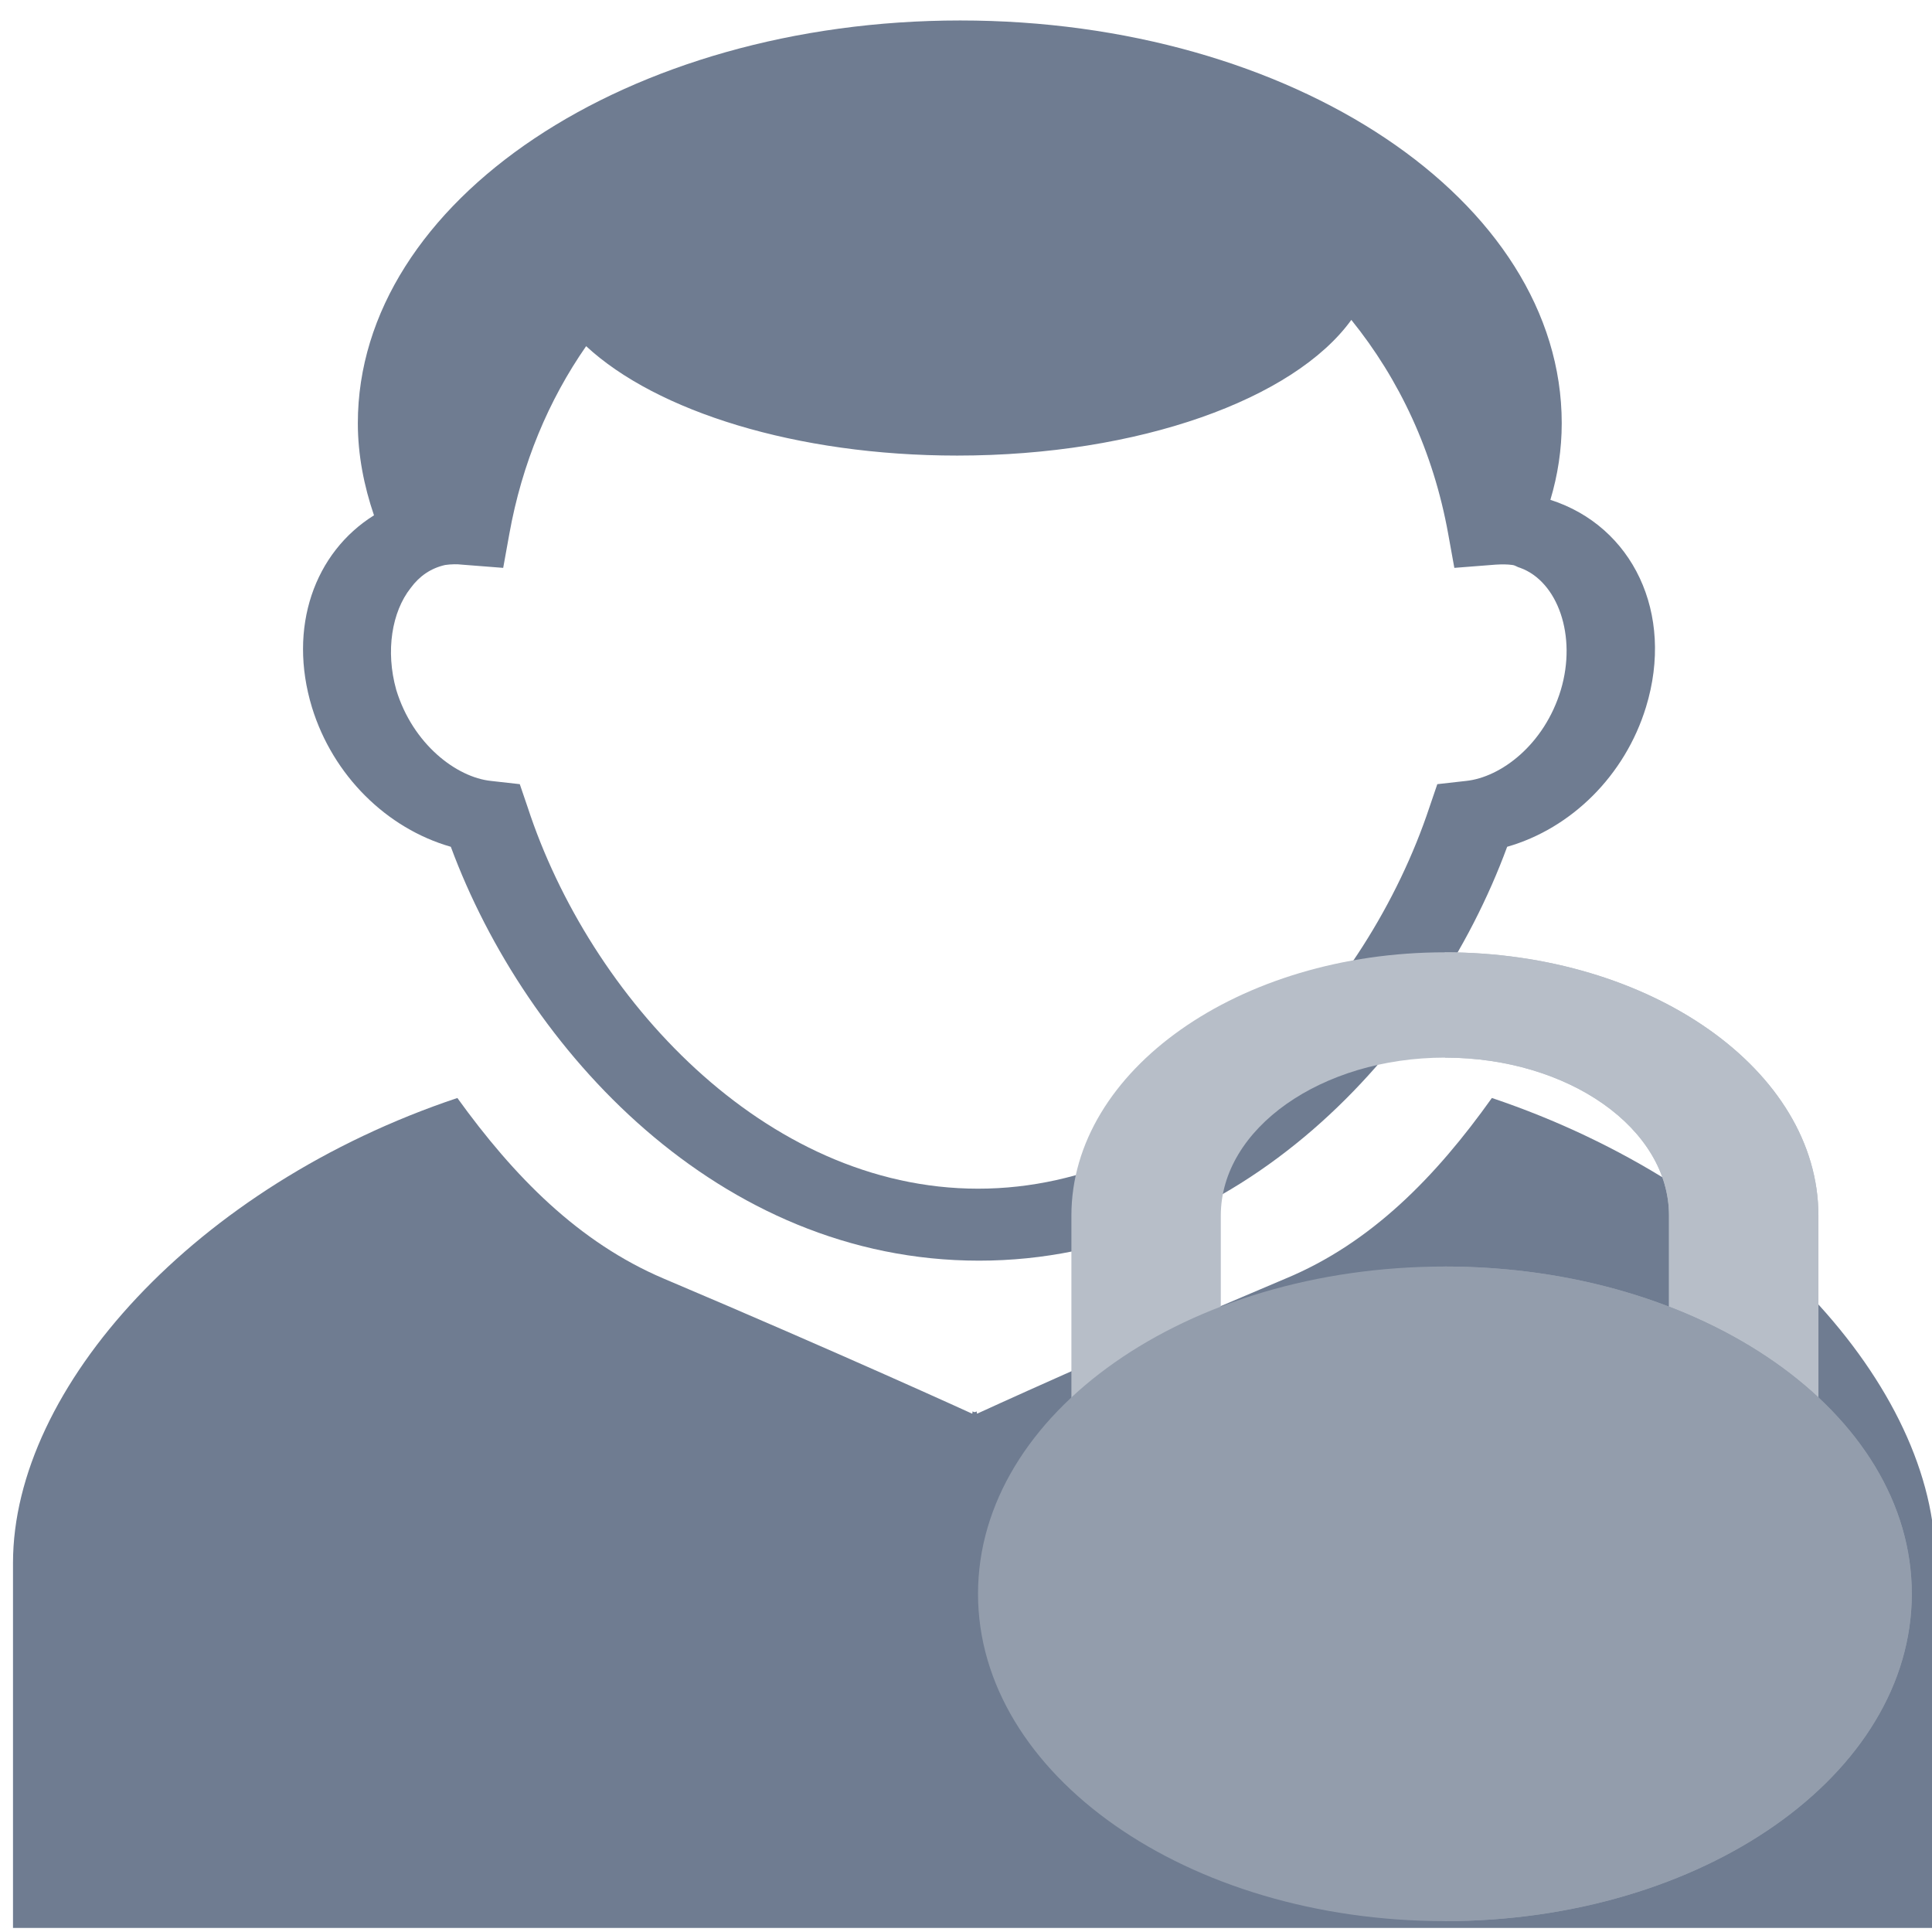
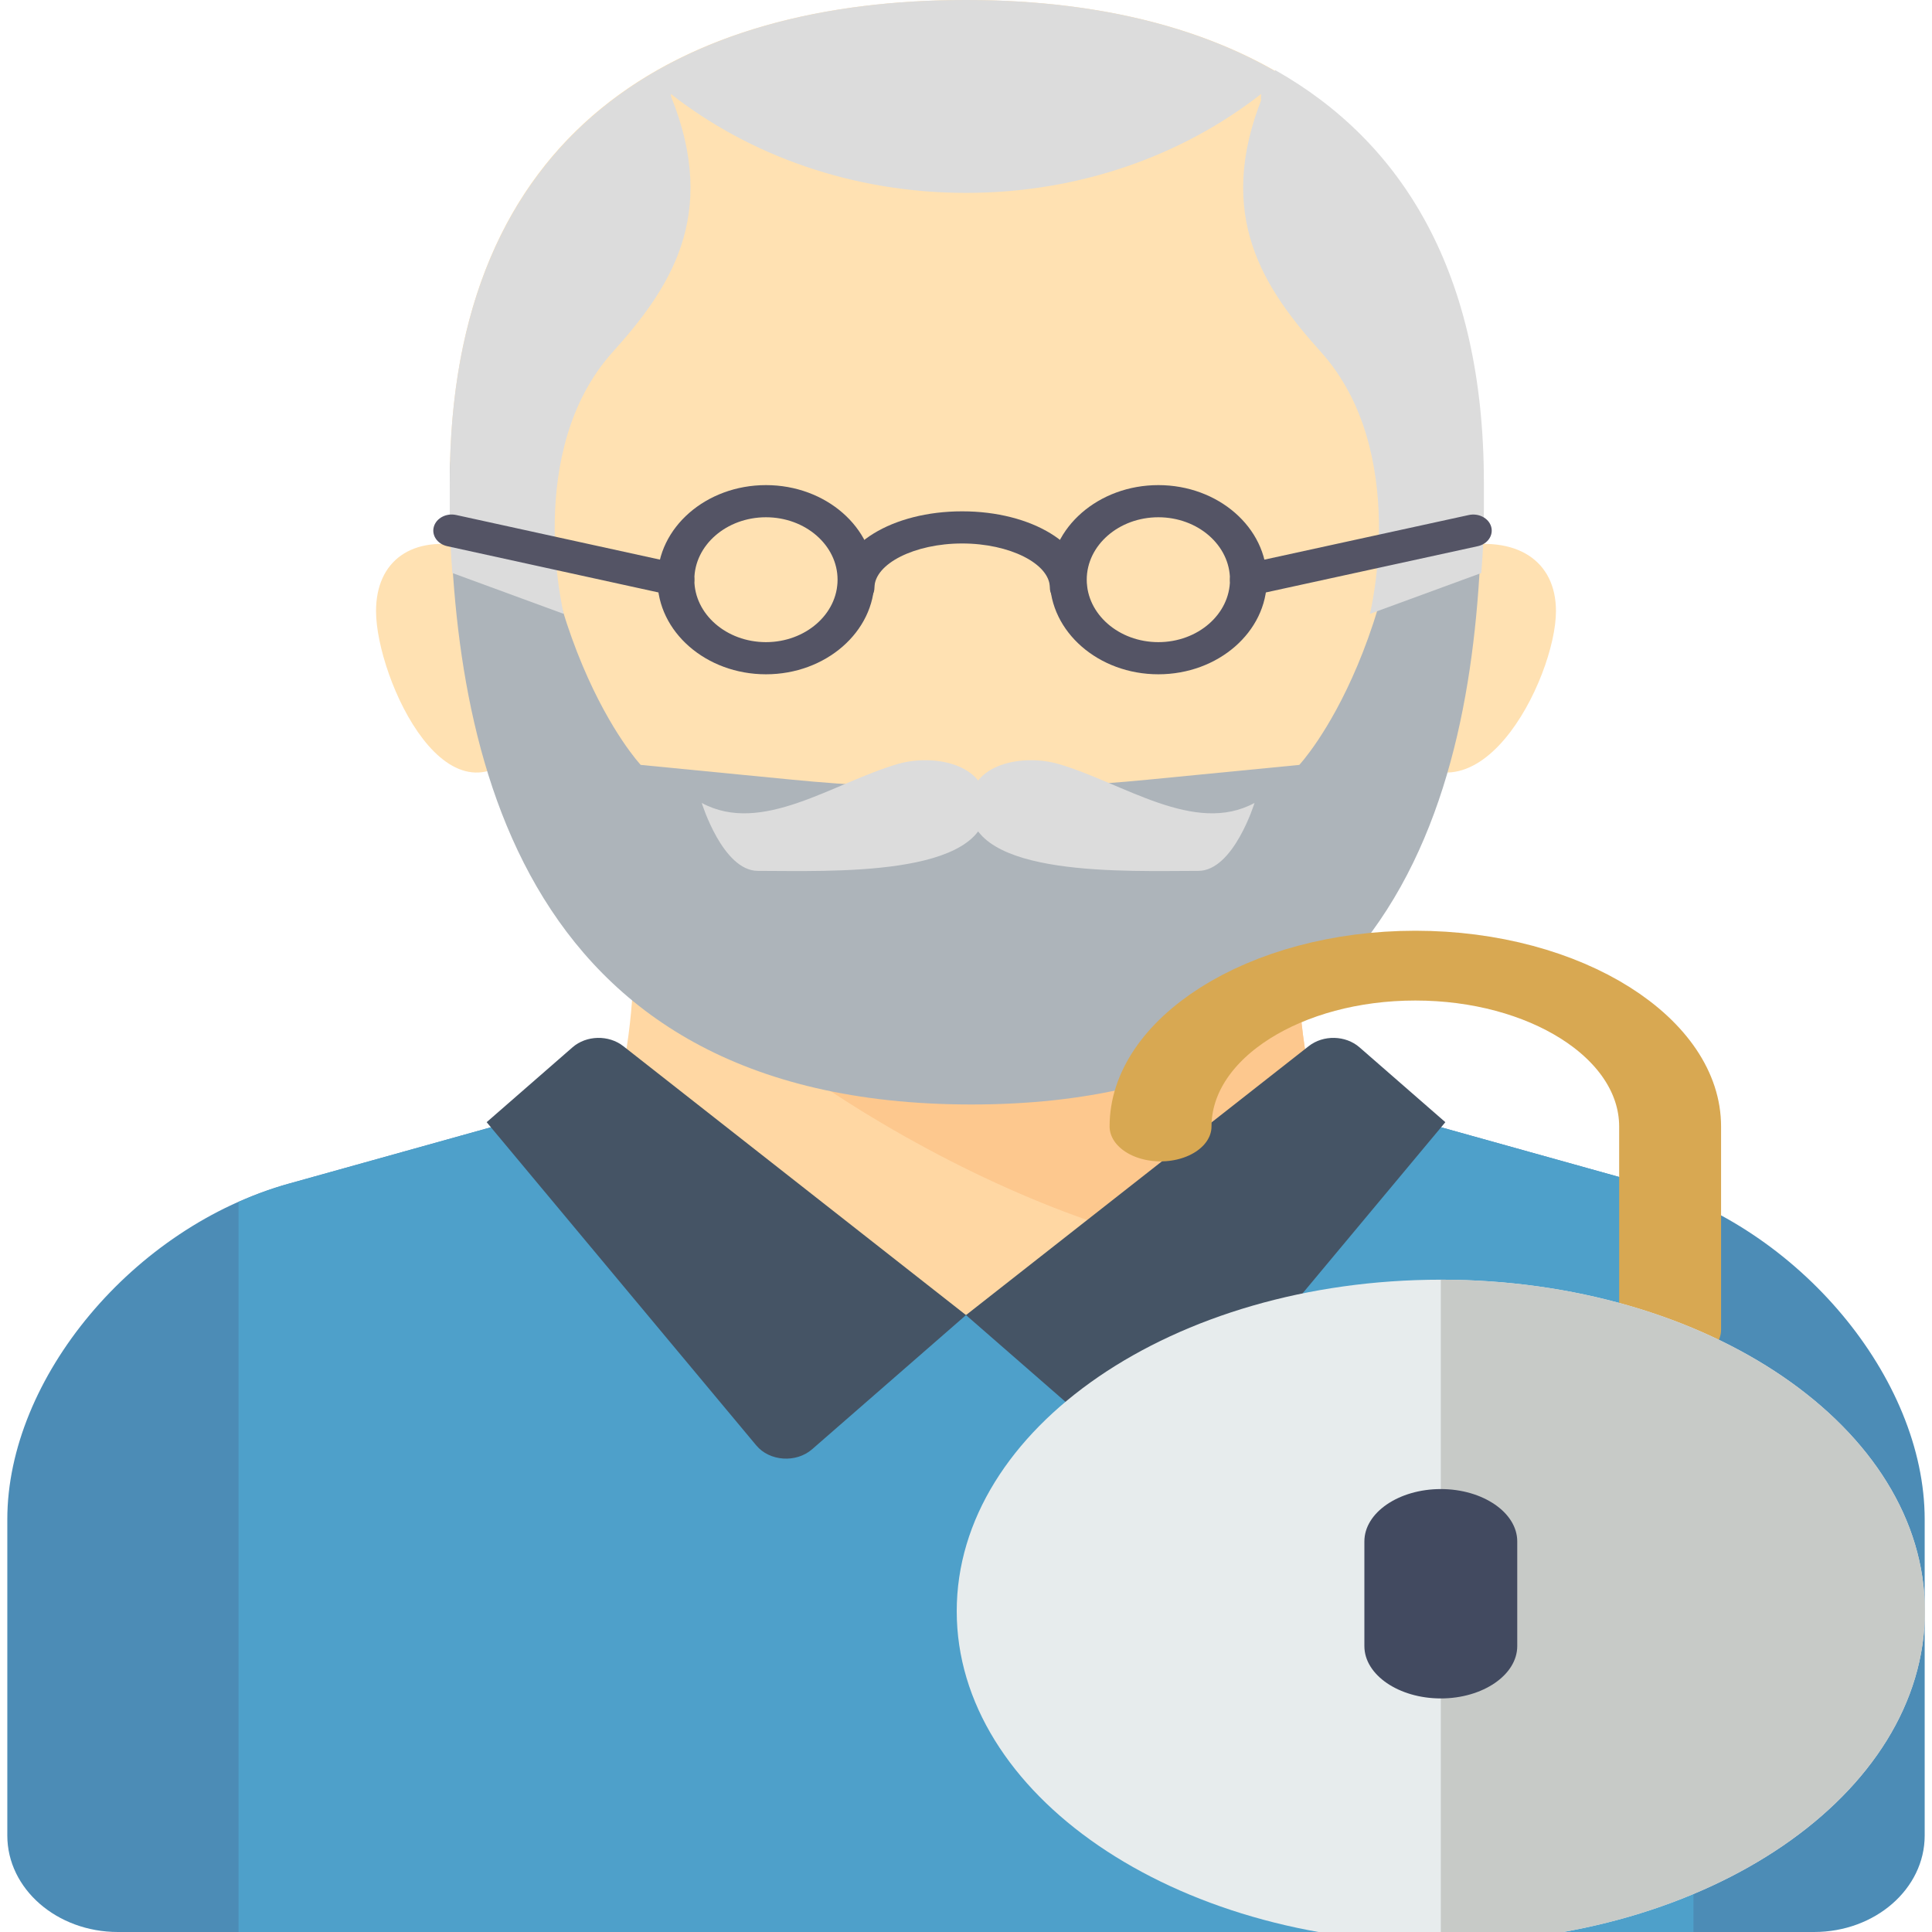
- <svg xmlns="http://www.w3.org/2000/svg" viewBox="0 0 64 64" id="svg2" version="1.1">
-   <defs id="defs4">
-     <linearGradient id="0" y1="542.8" x2="0" y2="507.8" gradientUnits="userSpaceOnUse" gradientTransform="matrix(1.181819,0,0,1.529411,-450.8611,-770.6348)">
-       <stop stop-color="#2a2c2f" id="stop7" />
-       <stop offset="1" stop-color="#424649" id="stop9" />
-     </linearGradient>
-     <linearGradient id="1" gradientUnits="userSpaceOnUse" y1="219.94" x2="0" y2="161.94" gradientTransform="matrix(0.4145508,0,0,0.4145508,-305.6791,-27.64875)">
-       <stop stop-color="#ff9300" id="stop12" />
-       <stop offset="1" stop-color="#ffd702" id="stop14" />
-     </linearGradient>
-   </defs>
-   <g id="g3" transform="matrix(0.1445979,0,0,0.1192197,-6.047159,0.677963)" style="fill:#6f7c91">
-     <g id="g5" style="fill:#6f7c91">
-       <path d="m 145.1,229.6 c 17.2,56.4 61.4,115 121,115 59.6,0 103.9,-58.6 121,-115 14.7,-5.1 27,-19.8 31.801,-38.8 6.6,-26.1 -3.101,-50.3 -21.9,-57.6 1.7,-6.9 2.6,-14 2.6,-21.3 C 399.599,50 337.9,0 261.799,0 c -76.1,0 -138,50.1 -138,111.9 0,8.8 1.4,17.4 3.7,25.6 -13.6,10.3 -19.8,31.1 -14.2,53.4 4.801,18.9 17.1,33.6 31.801,38.7 z m -9.201,-71.9 c 2,-3.3 4.6,-5.5 7.9,-6.4 0.6,-0.1 1.4,-0.2 2.1,-0.2 0.6,0 1.1,0 1.7,0.1 l 9.5,0.9 1.4,-9.4 c 2.9,-19.6 9,-37.2 17.6,-52.2 16.1,18.1 48.1,30.4 85,30.4 41.7,0 77.2,-15.7 90.3,-37.7 11,16.5 18.8,36.6 22.199,59.5 l 1.4,9.4 9.5,-0.9 c 1.4,-0.1 2.7,-0.1 3.8,0.1 0.7,0.1 1.101,0.6 1.8,0.8 8.601,3.8 13,18.9 9.301,33.9 -3.801,15.3 -13.801,24.3 -21.7,25.3 l -6.601,0.9 -1.8,6.4 c -14.399,52.6 -54.399,106 -103.4,106 -49,0 -89,-53.3 -103.2,-106 l -1.8,-6.4 -6.6,-0.9 c -7.9,-1 -17.9,-10.2 -21.7,-25.3 -2.498,-10.8 -0.998,-21.7 3.301,-28.3 z" id="path7" style="fill:#6f7c91" />
-       <path d="m 383.599,299.4 c -12.8,21.8 -27.6,40.3 -47.3,50.199 -40.5,20.7 -70.6,37.5 -70.6,37.5 l -0.1,-0.1 0,-0.5 -0.5,0.2 -0.5,-0.2 0,0.5 -0.1,0.1 c 0,0 -30.1,-16.699 -70.6,-37.5 -19.6,-10.1 -34.4,-28.5 -47.3,-50.199 -59.899,24.3 -101.8,80.4 -101.8,129.2 0,51.5 0,101.4 0,101.4 l 219.7,0 0.8,0 219.9,0 c 0,0 0,-49.9 0,-101.4 C 485.4,379.8 443.5,323.8 383.599,299.4 Z" id="path9" style="fill:#6f7c91" />
+ <svg xmlns="http://www.w3.org/2000/svg" version="1.1" id="Capa_1" x="0px" y="0px" viewBox="0 0 395.436 395.436" style="enable-background:new 0 0 395.436 395.436;" xml:space="preserve">
+   <defs id="defs121" />
+   <g id="g3" transform="matrix(1.146905,0,0,1,-29.04572,0)">
+     <g id="g5">
+       <path style="fill:#ffe1b2" d="m 285.182,111.922 c 10.767,-2.468 17.821,2.805 17.821,13.161 0,13.709 -14.479,47.296 -29.701,26.321 -15.222,-20.975 11.88,-39.482 11.88,-39.482 z" id="path7" />
+     </g>
+     <g id="g9">
+       <path style="fill:#ffe1b2" d="m 108.759,111.922 c -9.864,-2.468 -16.326,2.805 -16.326,13.161 0,13.709 13.265,47.296 27.21,26.321 13.945,-20.975 -10.884,-39.482 -10.884,-39.482 z" id="path11" />
+     </g>
+     <g id="g13">
+       <path style="fill:#ffd7a3" d="m 125.425,241.721 c 14.716,-9.475 13.07,-50.835 13.07,-57.416 l 118.446,0 c 0,6.58 -1.825,47.941 12.89,57.416 l -72.113,67.611 -72.293,-67.611 z" id="path15" />
+     </g>
+     <g id="g17">
+       <path style="fill:#fdc88e" d="m 243.78,256.689 26.051,-14.968 c -14.716,-9.474 -12.89,-50.835 -12.89,-57.416 l -118.446,0 c 8.498,24.433 64.707,66.352 105.285,72.384 z" id="path19" />
+     </g>
+     <g id="g21">
+       <path style="fill:#ffe1b2" d="m 289.843,98.761 c 0,52.696 -30.343,118.446 -92.124,118.446 -61.781,0 -92.124,-65.75 -92.124,-118.446 C 105.594,26.321 146.839,0 197.718,0 c 50.879,0 92.125,26.733 92.125,98.761 z" id="path23" />
+     </g>
+     <g id="g25">
+       <path style="fill:#4c8cb6" d="m 349.065,395.436 c 10.903,0 19.741,-8.838 19.741,-19.741 l 0,-64.707 c 0,-28.954 -22.562,-59.864 -50.138,-68.687 L 277.5,229.128 c -22.149,16.936 -53.802,40.039 -79.782,40.039 -25.98,0 -57.633,-23.103 -79.782,-40.039 L 76.768,242.301 C 49.192,251.124 26.63,282.034 26.63,310.988 l 0,64.707 c 0,10.903 8.838,19.741 19.741,19.741 l 302.694,0 z" id="path27" />
+     </g>
+     <g id="g29">
+       <path style="fill:#4ea0ca" d="m 67.894,395.436 259.648,0 0,-149.414 c -2.887,-1.472 -5.843,-2.75 -8.874,-3.72 L 277.5,229.128 c -22.149,16.936 -53.802,40.039 -79.782,40.039 -25.98,0 -57.633,-23.103 -79.782,-40.039 l -41.168,13.173 c -3.031,0.97 -5.987,2.249 -8.874,3.72 l 0,149.415 z" id="path31" />
+     </g>
+     <g id="g33">
+       <path style="fill:#455465" d="m 197.718,269.167 -27.456,27.456 c -2.859,2.859 -7.596,2.487 -9.975,-0.783 L 112.174,229.684 127.5,214.358 c 2.475,-2.475 6.454,-2.579 9.055,-0.238 l 61.163,55.047 z" id="path35" />
+     </g>
+     <g id="g37">
+       <path style="fill:#455465" d="m 197.718,269.167 27.456,27.456 c 2.859,2.859 7.596,2.487 9.975,-0.783 l 48.113,-66.156 -15.326,-15.326 c -2.475,-2.475 -6.454,-2.579 -9.055,-0.238 l -61.163,55.047 z" id="path39" />
+     </g>
+     <g id="g41">
+       <path style="fill:#adb4ba" d="M 287.7,78.138 C 282.433,71.379 276.784,64.434 276.784,64.434 l 0,6.58 c 1.632,59.634 -19.588,85.544 -19.588,85.544 l -27.038,3.027 c -21.086,2.361 -42.366,2.361 -63.452,0 l -27.038,-3.027 c 0,0 -21.22,-25.91 -19.588,-85.544 l 0,-6.58 c 0,0 -5.649,6.944 -10.916,13.704 -1.373,5.869 -3.571,12.25 -3.571,19.254 0,52.696 10.348,128.671 93.088,128.671 82.74,0 91.161,-75.975 91.161,-128.671 0.001,-7.004 -0.769,-13.385 -2.142,-19.254 z" id="path43" />
+     </g>
+     <g id="g45">
+       <path style="fill:#dcdcdc" d="m 201.392,164.923 c 0,-8.689 -9.56,-10.656 -15.856,-8.55 -11.542,3.861 -24.251,14.632 -34.977,7.971 0,0 3.731,13.903 10.025,13.903 12.592,0 40.808,1.448 40.808,-13.324 z" id="path47" />
+     </g>
+     <g id="g49">
+       <path style="fill:#dcdcdc" d="m 198.375,164.923 c 0,-8.689 9.56,-10.656 15.856,-8.55 11.542,3.861 24.251,14.632 34.977,7.971 0,0 -3.731,13.903 -10.025,13.903 -12.592,0 -40.808,1.448 -40.808,-13.324 z" id="path51" />
+     </g>
+     <g id="g53">
+       <path style="fill:#dcdcdc" d="M 289.712,95.185 C 288.325,25.925 247.721,0 197.718,0 c -50.007,0 -90.615,25.534 -91.994,95.186 23.772,-16.66 39.352,-44.213 39.352,-75.445 0,-0.171 -0.025,-0.337 -0.026,-0.508 13.98,12.549 32.403,20.249 52.668,20.249 20.265,0 38.688,-7.7 52.668,-20.249 -0.001,0.171 -0.026,0.337 -0.026,0.508 10e-4,31.232 15.581,58.784 39.352,75.444 z" id="path55" />
+     </g>
+     <g id="g57">
+       <path style="fill:#dcdcdc" d="m 105.594,98.761 c 0,6.991 -0.095,10.651 0.463,18.525 l 19.871,8.359 c 0,0 -7.174,-33.29 8.729,-53.579 10.091,-12.875 19.055,-27.829 10.419,-52.325 -0.66,-1.872 -1.433,-3.651 -2.25,-5.386 -22.556,14.615 -37.232,41.292 -37.232,84.406 z" id="path59" />
+     </g>
+     <g id="g61">
+       <path style="fill:#dcdcdc" d="m 290.138,98.761 c 0,6.991 0.095,10.651 -0.463,18.525 l -19.871,8.359 c 0,0 7.174,-33.29 -8.729,-53.579 -10.091,-12.875 -19.055,-27.829 -10.419,-52.325 0.66,-1.872 1.433,-3.651 2.25,-5.386 22.556,14.615 37.232,41.292 37.232,84.406 z" id="path63" />
+     </g>
+     <g id="g65">
+       <path style="fill:#545465" d="m 145.952,121.94 c -0.267,0 -0.535,-0.032 -0.805,-0.1 L 105.14,111.793 c -1.762,-0.443 -2.832,-2.23 -2.389,-3.991 0.442,-1.764 2.228,-2.84 3.992,-2.391 l 40.007,10.047 c 1.762,0.443 2.832,2.23 2.389,3.991 -0.374,1.495 -1.716,2.491 -3.187,2.491 z" id="path67" />
+     </g>
+     <g id="g69">
+       <path style="fill:#545465" d="m 248.114,121.94 c -1.473,0 -2.815,-0.996 -3.189,-2.49 -0.44,-1.764 0.63,-3.55 2.394,-3.991 l 40.131,-10.047 c 1.756,-0.437 3.549,0.63 3.991,2.391 0.44,1.764 -0.63,3.55 -2.394,3.991 l -40.131,10.047 c -0.269,0.067 -0.537,0.099 -0.802,0.099 z" id="path71" />
+     </g>
+     <g id="g73">
+       <path style="fill:#545465" d="m 215.975,123.585 c -1.817,0 -3.29,-1.472 -3.29,-3.29 0,-4.91 -7.168,-9.058 -15.652,-9.058 -8.486,0 -15.654,4.148 -15.654,9.058 0,1.819 -1.473,3.29 -3.29,3.29 -1.817,0 -3.29,-1.472 -3.29,-3.29 0,-8.768 9.766,-15.638 22.234,-15.638 12.467,0 22.233,6.869 22.233,15.638 -0.001,1.819 -1.474,3.29 -3.291,3.29 z" id="path75" />
+     </g>
+     <g id="g77">
+       <path style="fill:#4ea0ca" d="M 76.768,242.301" id="path79" />
+     </g>
+     <g id="g81">
+       <path style="fill:#545465" d="m 162.018,138.012 c -10.675,0 -19.36,-8.685 -19.36,-19.362 0,-10.674 8.685,-19.359 19.36,-19.359 10.675,0 19.36,8.685 19.36,19.359 0.001,10.677 -8.684,19.362 -19.36,19.362 z m 0,-32.14 c -7.046,0 -12.78,5.732 -12.78,12.778 0,7.046 5.734,12.782 12.78,12.782 7.046,0 12.78,-5.735 12.78,-12.782 0,-7.047 -5.733,-12.778 -12.78,-12.778 z" id="path83" />
+     </g>
+     <g id="g85">
+       <path style="fill:#545465" d="m 232.047,138.012 c -10.677,0 -19.362,-8.685 -19.362,-19.362 0,-10.674 8.685,-19.359 19.362,-19.359 10.675,0 19.36,8.685 19.36,19.359 0,10.677 -8.685,19.362 -19.36,19.362 z m 0,-32.14 c -7.048,0 -12.782,5.732 -12.782,12.778 0,7.046 5.734,12.782 12.782,12.782 7.046,0 12.78,-5.735 12.78,-12.782 0,-7.047 -5.734,-12.778 -12.78,-12.778 z" id="path87" />
    </g>
  </g>
-   <g transform="matrix(0.4894074,0,0,0.5071648,32.13701,31.29518)" id="g4145">
-     <g style="fill:#b7bec8" transform="matrix(0.2528136,0,0,0.1719612,-14.63491,0.495763)" id="XMLID_503_">
-       <g style="fill:#b7bec8" id="XMLID_511_">
-         <g style="fill:#b7bec8" id="XMLID_1307_">
-           <g style="fill:#b7bec8" id="XMLID_1308_">
-             <g style="fill:#b7bec8" id="XMLID_1309_">
-               <path id="XMLID_1310_" style="fill:#b7bec8" d="M 185,290 C 129.86,290 85,245.14 85,190 l 0,-90 C 85,44.86 129.86,0 185,0 240.14,0 285,44.86 285,100 l 0,90 c 0,55.14 -44.86,100 -100,100 z m 0,-250 c -33.084,0 -60,26.916 -60,60 l 0,90 c 0,33.084 26.916,60 60,60 33.084,0 60,-26.916 60,-60 l 0,-90 C 245,66.916 218.084,40 185,40 Z" />
-             </g>
-           </g>
-         </g>
-       </g>
-       <path id="XMLID_524_" style="fill:#b7bec8" d="m 185,0 0,40 c 33.084,0 60,26.916 60,60 l 0,90 c 0,33.084 -26.916,60 -60,60 l 0,40 c 55.14,0 100,-44.86 100,-100 l 0,-90 C 285,44.86 240.14,0 185,0 Z" />
-     </g>
-     <g style="fill:#939dac" transform="matrix(0.2528136,0,0,0.1710261,-14.63491,0.495763)" id="XMLID_525_">
-       <circle id="XMLID_526_" style="fill:#939dac" cx="185" cy="245" r="125" />
-       <path id="XMLID_531_" style="fill:#939dac" d="m 185,120 0,250 c 69.036,0 125,-55.964 125,-125 0,-69.036 -55.964,-125 -125,-125 z" />
-     </g>
+   <g id="g89" />
+   <g id="g91" />
+   <g id="g93" />
+   <g id="g95" />
+   <g id="g97" />
+   <g id="g99" />
+   <g id="g101" />
+   <g id="g103" />
+   <g id="g105" />
+   <g id="g107" />
+   <g id="g109" />
+   <g id="g111" />
+   <g id="g113" />
+   <g id="g115" />
+   <g id="g117" />
+   <g id="g4173-9" transform="matrix(5.214833,0,0,3.571143,143.6713,190.5005)">
+     <path id="path3-8" d="M 38,22.866 38,11.219 C 38,6.149 33.5,2 28,2 22.5,2 18,6.149 18,11.219" style="fill:none;stroke:#d8a852;stroke-width:4;stroke-linecap:round;stroke-linejoin:round;stroke-miterlimit:10" />
+     <circle id="circle5-8" r="19" cy="39" cx="29" style="fill:#e7eced" />
+     <path id="path7-8" d="M 48,39 C 48,28.507 39.493,20 29,20 l 0,38 c 10.493,0 19,-8.507 19,-19 z" style="fill:#c7cac7" />
+     <path id="path9-2" d="m 29,44 0,0 c -1.65,0 -3,-1.35 -3,-3 l 0,-6 c 0,-1.65 1.35,-3 3,-3 l 0,0 c 1.65,0 3,1.35 3,3 l 0,6 c 0,1.65 -1.35,3 -3,3 z" style="fill:#424a60" />
  </g>
</svg>
